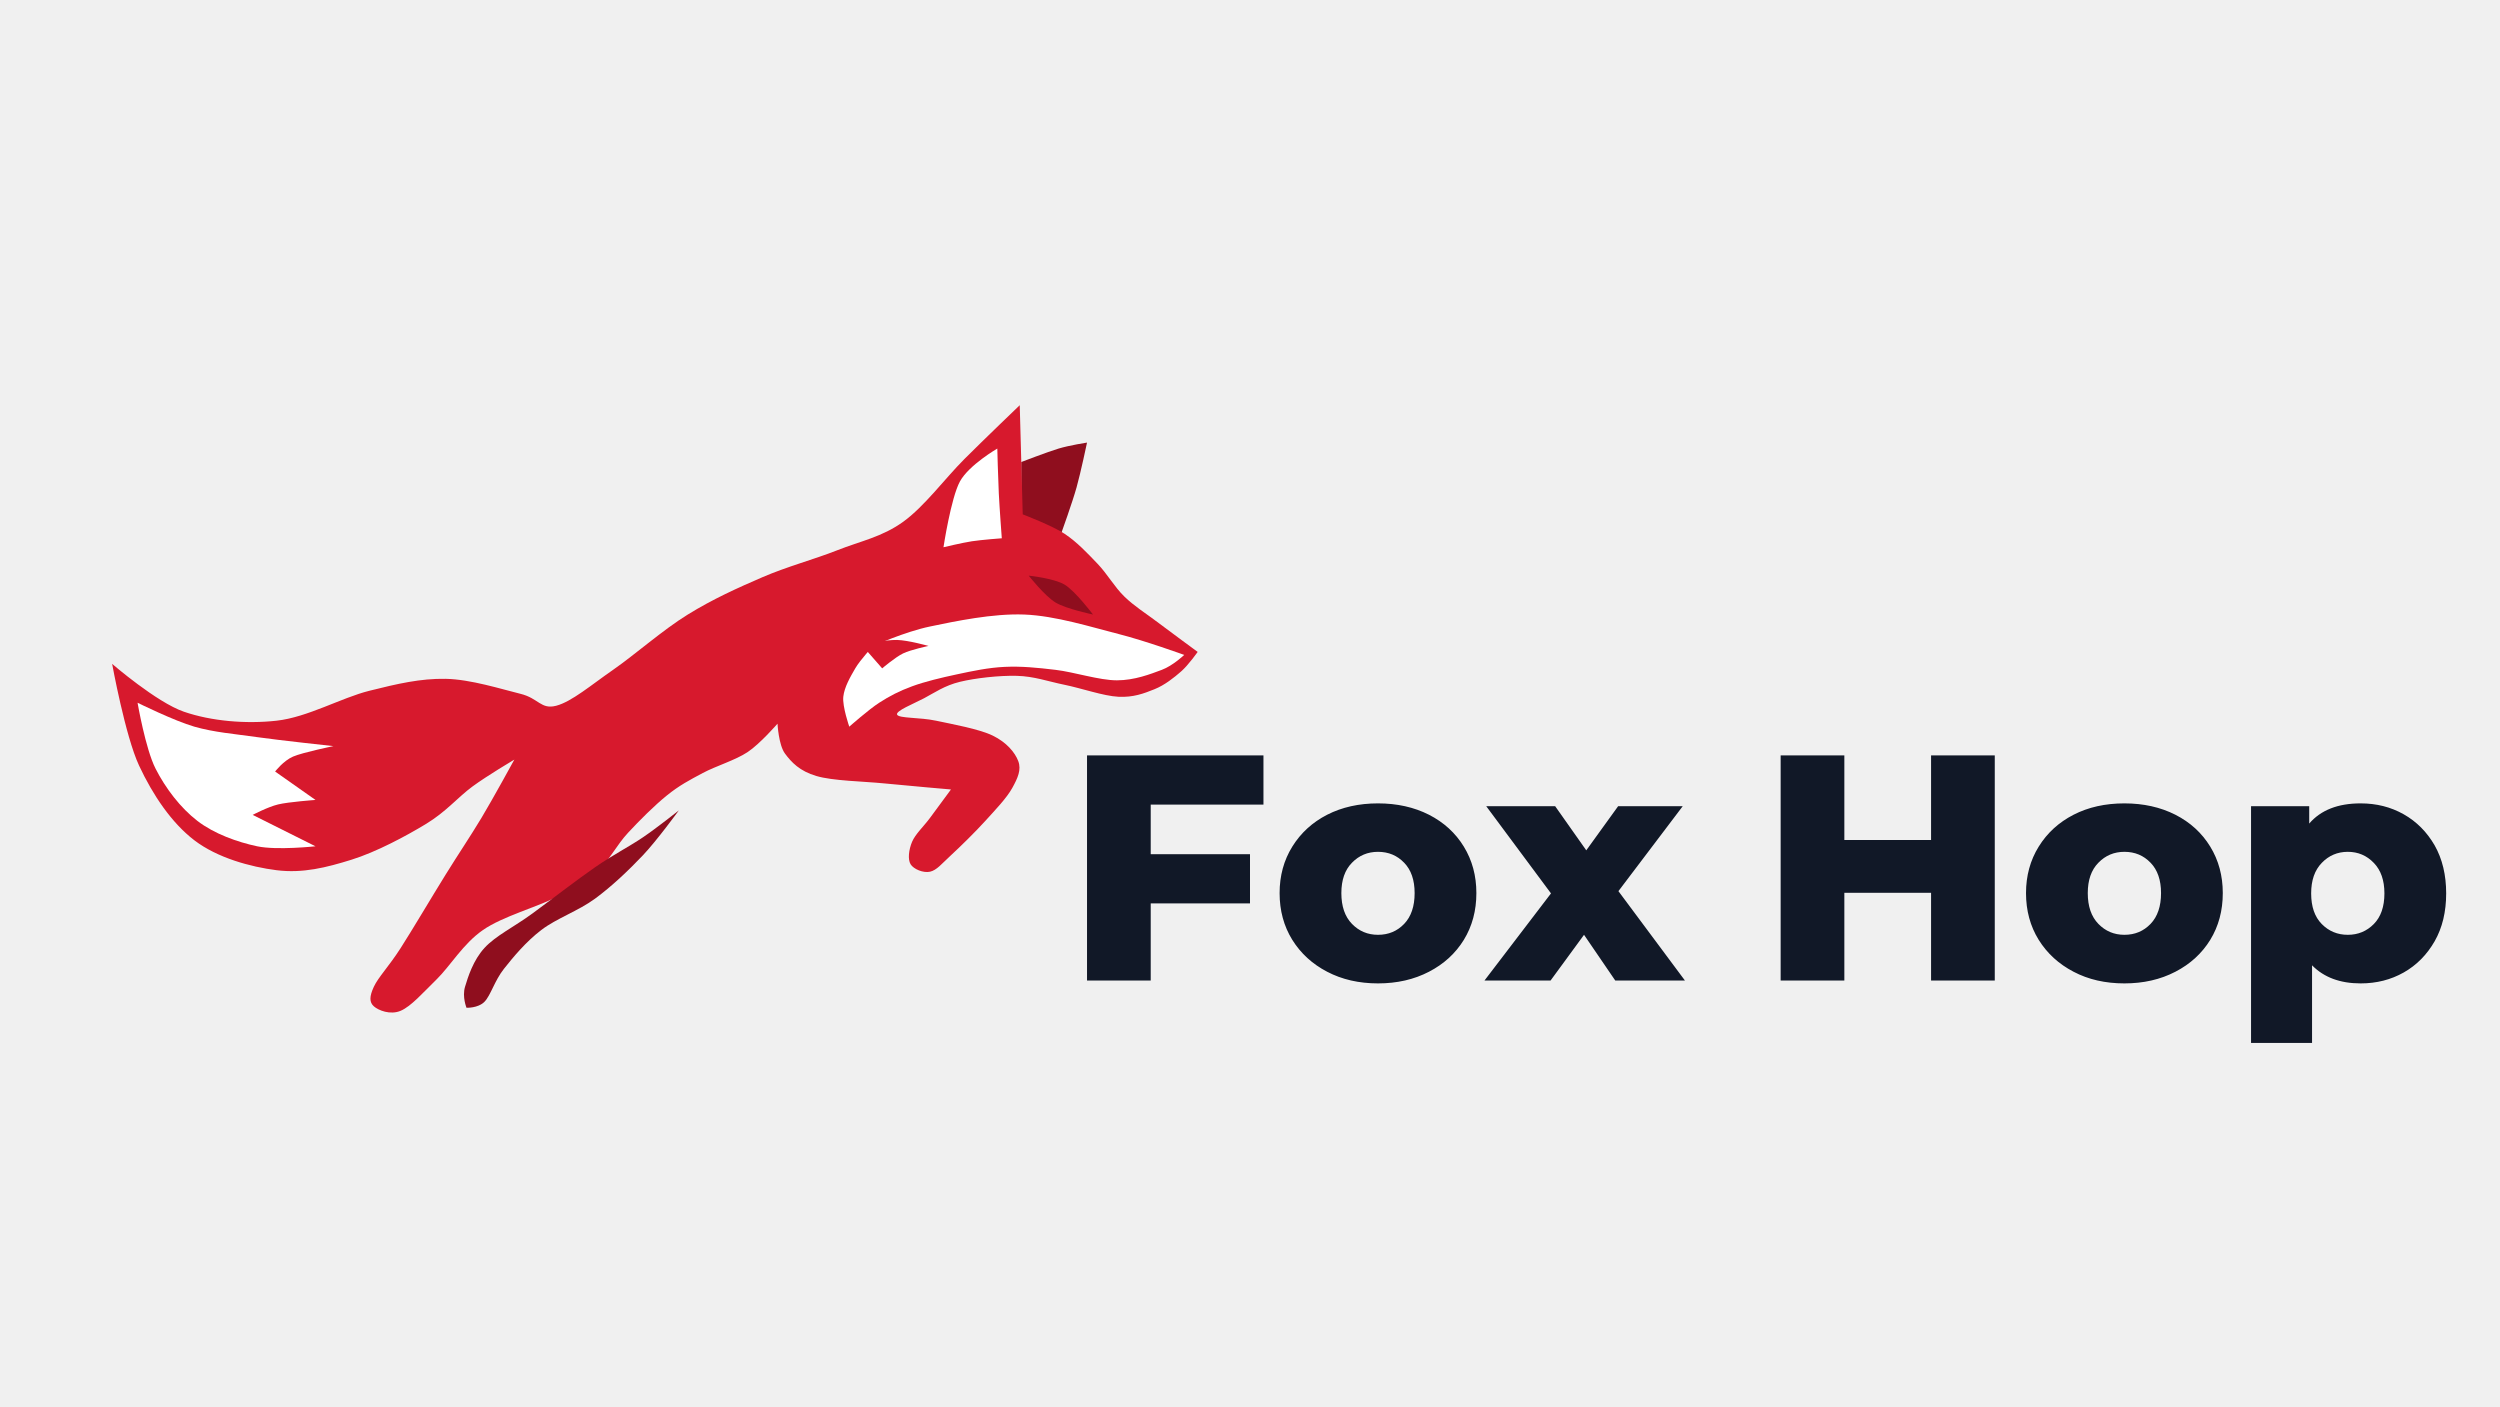
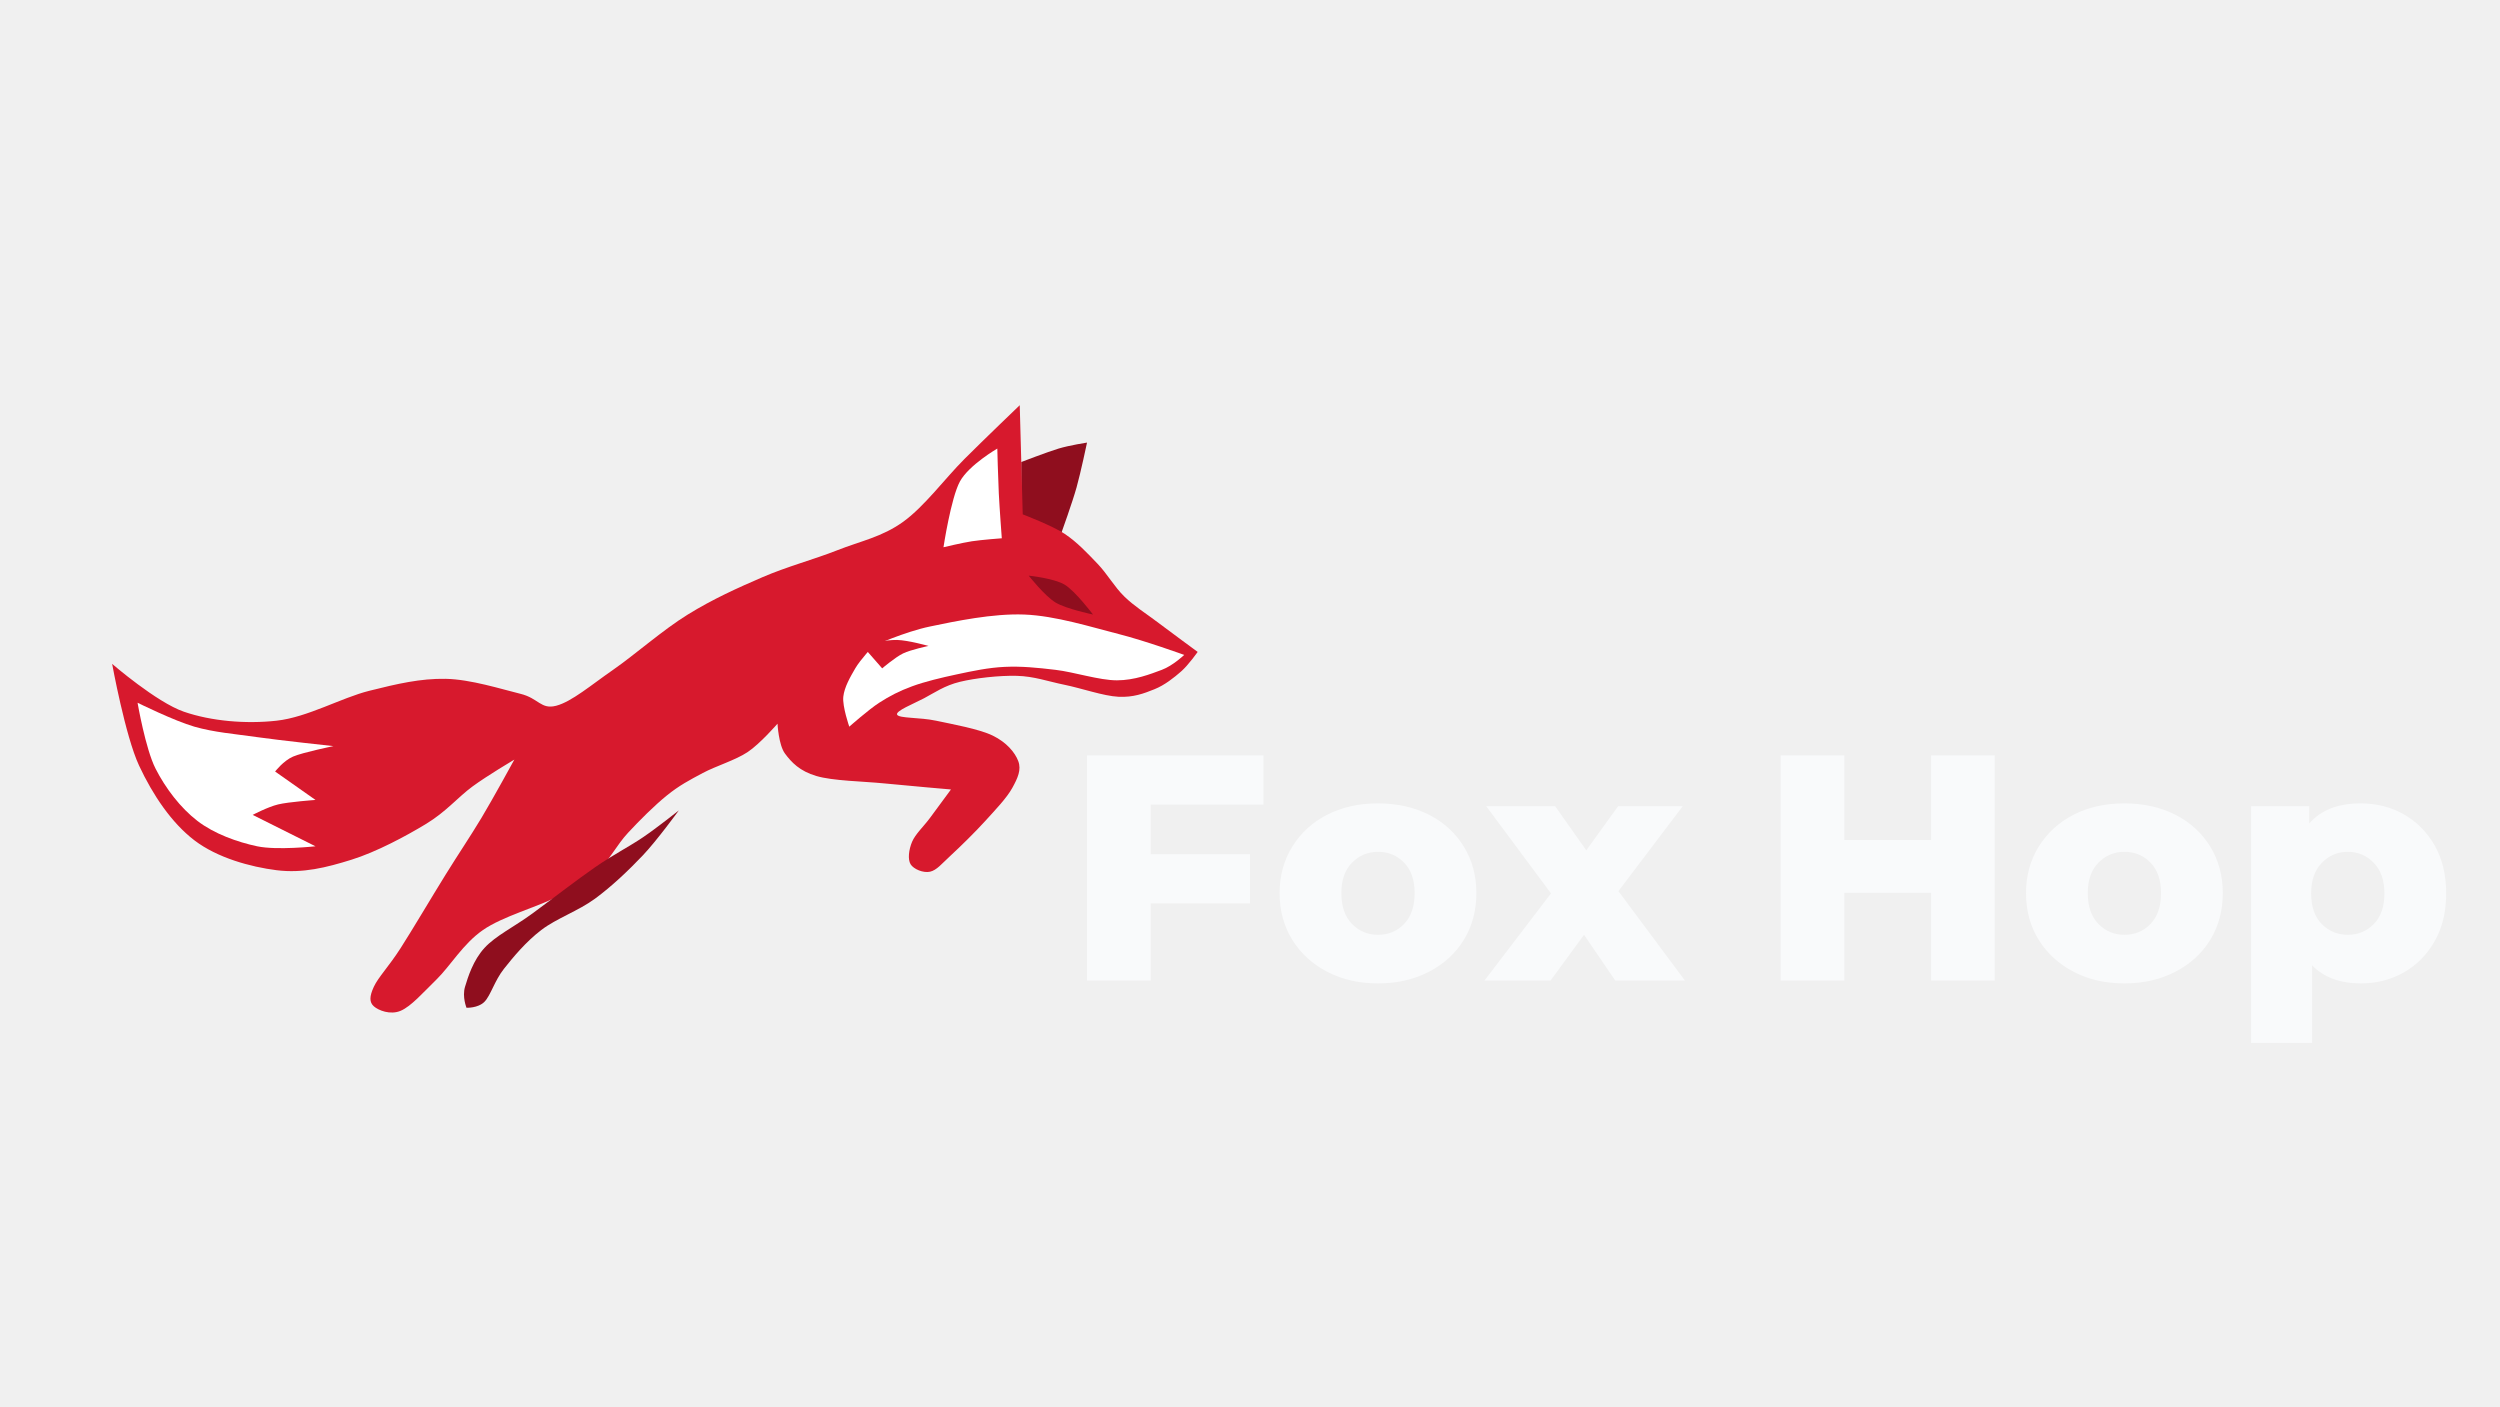
<svg xmlns="http://www.w3.org/2000/svg" viewBox="0 0 1672 941" role="img" aria-labelledby="title desc">
  <g>
    <path fill="#8F0E1E" d="M683 309C683 309 700.7 302.2 708 300C715.3 297.8 727 296 727 296C727 296 722.8 316 720 326C717.2 336 710 356 710 356C710 356 683 346 683 346C683 346 683 309 683 309Z" />
    <path fill="#D7192D" d="M75 444C75 444 104.7 469.7 123 476C141.3 482.3 164.3 484.3 185 482C205.7 479.7 228.2 466.7 247 462C265.8 457.3 281.2 453.7 298 454C314.8 454.3 335.7 461 348 464C360.3 467 361.7 474.7 372 472C382.3 469.3 395.3 458.2 410 448C424.7 437.8 443.3 421.3 460 411C476.7 400.7 493.3 393.2 510 386C526.7 378.8 544.3 374.2 560 368C575.7 361.8 589.8 359.2 604 349C618.2 338.8 632 320 645 307C658 294 682 271 682 271C682 271 684 344 684 344C684 344 703.7 351.5 712 357C720.3 362.5 727.3 370 734 377C740.7 384 745.3 392.5 752 399C758.7 405.5 765.8 409.8 774 416C782.2 422.2 801 436 801 436C801 436 794.8 444.8 790 449C785.2 453.2 779 458.2 772 461C765 463.8 758 466.5 748 466C738 465.5 723.3 460.3 712 458C700.7 455.7 691.7 452.3 680 452C668.3 451.7 652.3 453.5 642 456C631.7 458.5 625 463.3 618 467C611 470.7 598.7 475.5 600 478C601.3 480.5 615.3 479.7 626 482C636.7 484.3 654.8 487.5 664 492C673.2 496.5 678.8 503.2 681 509C683.2 514.8 680.7 520.3 677 527C673.3 533.7 665.8 541.5 659 549C652.2 556.5 642.2 566.3 636 572C629.8 577.7 626.5 582 622 583C617.5 584 611 581.3 609 578C607 574.7 607.8 568.2 610 563C612.2 557.8 617.7 552.8 622 547C626.3 541.2 636 528 636 528C636 528 607 525.5 592 524C577 522.5 557.2 522.3 546 519C534.8 515.7 529.3 509.8 525 504C520.7 498.2 520 484 520 484C520 484 508.3 497.5 500 503C491.7 508.5 479 512.2 470 517C461 521.8 454.3 525.3 446 532C437.7 538.7 427.7 548.7 420 557C412.3 565.3 408 574.8 400 582C392 589.2 384.8 593.3 372 600C359.2 606.7 336.3 612.8 323 622C309.7 631.2 301.2 646 292 655C282.8 664 275 673 268 676C261 679 253 675.7 250 673C247 670.3 247 666.5 250 660C253 653.5 260 646.5 268 634C276 621.5 289 599.5 298 585C307 570.5 314.3 559.8 322 547C329.7 534.2 344 508 344 508C344 508 325.8 518.8 316 526C306.2 533.2 298.5 542.8 285 551C271.5 559.2 251.7 569.8 235 575C218.3 580.2 202.5 584.2 185 582C167.5 579.8 145.3 573.7 130 562C114.7 550.3 102.2 531.7 93 512C83.8 492.3 75 444 75 444Z" />
    <path fill="#8F0E1E" d="M454 542C454 542 439.3 562.2 430 572C420.7 581.8 409.3 592.7 398 601C386.7 609.3 372.2 614.2 362 622C351.8 629.8 343.3 640 337 648C330.7 656 328.2 665.7 324 670C319.8 674.3 312 674 312 674C312 674 309 666.7 311 660C313 653.3 316.5 642.2 324 634C331.5 625.8 343.7 620 356 611C368.3 602 385.7 588.5 398 580C410.3 571.5 420.7 566.3 430 560C439.3 553.7 454 542 454 542Z" />
    <path fill="#FFFFFF" d="M584 432C584 432 605.2 422.5 622 419C638.8 415.5 664 410.2 685 411C706 411.8 730.2 419.5 748 424C765.8 428.5 792 438 792 438C792 438 784.5 445.2 777 448C769.5 450.8 758.8 455 747 455C735.2 455 718.5 449.5 706 448C693.5 446.5 683 445.5 672 446C661 446.5 650.3 448.8 640 451C629.7 453.2 618.7 455.8 610 459C601.3 462.2 595 465.5 588 470C581 474.5 568 486 568 486C568 486 563.3 472.5 564 466C564.7 459.5 568.7 452.7 572 447C575.3 441.3 584 432 584 432Z" />
    <path fill="#D7192D" d="M576 431C576 431 592.5 427.8 600 428C607.5 428.2 621 432 621 432C621 432 609.2 434.5 604 437C598.8 439.5 590 447 590 447C590 447 576 431 576 431Z" />
    <path fill="#FFFFFF" d="M667 300C667 300 667.5 320 668 330C668.5 340 670 360 670 360C670 360 656.5 361 650 362C643.5 363 631 366 631 366C631 366 636 333 642 322C648 311 667 300 667 300Z" />
    <path fill="#FFFFFF" d="M92 470C92 470 116.7 482.2 130 486C143.3 489.8 156.5 490.8 172 493C187.5 495.2 223 499 223 499C223 499 202.5 503.2 196 506C189.5 508.8 184 516 184 516C184 516 211 535 211 535C211 535 193 536.3 186 538C179 539.7 169 545 169 545C169 545 211 566 211 566C211 566 185.2 568.8 172 566C158.8 563.2 143.3 557.7 132 549C120.7 540.3 110.7 527.2 104 514C97.3 500.8 92 470 92 470Z" />
    <path fill="#8F0E1E" d="M688 385C688 385 704.8 386.7 712 391C719.2 395.3 731 411 731 411C731 411 713.2 407.3 706 403C698.8 398.7 688 385 688 385Z" />
  </g>
-   <path fill="#111827" d="M769.6 655.8L727 655.8L727 505.2L845.0 505.2L845.0 538.1L769.6 538.1L769.6 571.3L836.0 571.3L836.0 604.2L769.6 604.2L769.6 655.8ZM921.6 657.7L921.6 657.7Q902.5 657.7 887.6 649.9Q872.8 642.2 864.3 628.6Q855.8 614.9 855.8 597.3L855.8 597.3Q855.8 579.9 864.3 566.2Q872.8 552.5 887.6 544.9Q902.5 537.3 921.6 537.3L921.6 537.3Q940.7 537.3 955.7 544.9Q970.6 552.5 979.0 566.2Q987.4 579.9 987.4 597.3L987.4 597.3Q987.4 614.9 979.0 628.6Q970.6 642.2 955.7 649.9Q940.7 657.7 921.6 657.7ZM921.6 625.2L921.6 625.2Q932.1 625.2 939.1 617.9Q946.1 610.6 946.1 597.3L946.1 597.3Q946.1 584.2 939.1 577.0Q932.1 569.7 921.6 569.7L921.6 569.7Q911.3 569.7 904.2 577.0Q897.1 584.2 897.1 597.3L897.1 597.3Q897.1 610.6 904.2 617.9Q911.3 625.2 921.6 625.2ZM1037.0 655.8L992.8 655.8L1037.3 597.5L994.0 539.2L1040.1 539.2L1060.9 568.7L1082.2 539.2L1125.4 539.2L1082.4 596.0L1126.9 655.8L1080.3 655.8L1059.4 625.2L1037.0 655.8ZM1334.1 655.8L1291.5 655.8L1291.5 597.1L1233.5 597.1L1233.5 655.8L1190.9 655.8L1190.9 505.2L1233.5 505.2L1233.5 561.8L1291.5 561.8L1291.5 505.2L1334.1 505.2L1334.1 655.8ZM1420.8 657.7L1420.8 657.7Q1401.6 657.7 1386.8 649.9Q1372.0 642.2 1363.5 628.6Q1355.0 614.9 1355.0 597.3L1355.0 597.3Q1355.0 579.9 1363.5 566.2Q1372.0 552.5 1386.8 544.9Q1401.6 537.3 1420.8 537.3L1420.8 537.3Q1439.9 537.3 1454.9 544.9Q1469.8 552.5 1478.2 566.2Q1486.6 579.9 1486.6 597.3L1486.6 597.3Q1486.6 614.9 1478.2 628.6Q1469.8 642.2 1454.9 649.9Q1439.9 657.7 1420.8 657.7ZM1420.8 625.2L1420.8 625.2Q1431.3 625.2 1438.3 617.9Q1445.3 610.6 1445.3 597.3L1445.3 597.3Q1445.3 584.2 1438.3 577.0Q1431.3 569.7 1420.8 569.7L1420.8 569.7Q1410.5 569.7 1403.4 577.0Q1396.3 584.2 1396.3 597.3L1396.3 597.3Q1396.3 610.6 1403.4 617.9Q1410.5 625.2 1420.8 625.2ZM1578.8 657.7L1578.8 657.7Q1558.2 657.7 1546.3 645.6L1546.3 645.6L1546.3 697.5L1505.5 697.5L1505.5 539.2L1544.4 539.2L1544.4 550.8Q1556.0 537.3 1578.8 537.3L1578.8 537.3Q1594.7 537.3 1607.6 544.6Q1620.5 551.9 1628.3 565.4Q1636.0 579.0 1636.0 597.5L1636.0 597.5Q1636.0 616.0 1628.3 629.5Q1620.5 643.1 1607.6 650.4Q1594.7 657.7 1578.8 657.7ZM1570.2 625.2L1570.2 625.2Q1580.5 625.2 1587.6 618.0Q1594.7 610.8 1594.7 597.5L1594.7 597.5Q1594.7 584.4 1587.6 577.1Q1580.5 569.7 1570.2 569.7L1570.2 569.7Q1559.9 569.7 1552.8 577.1Q1545.7 584.4 1545.7 597.5L1545.7 597.5Q1545.7 610.8 1552.8 618.0Q1559.9 625.2 1570.2 625.2Z" />
+   <path fill="#F9FAFB" d="M769.6 655.8L727 655.8L727 505.2L845.0 505.2L845.0 538.1L769.6 538.1L769.6 571.3L836.0 571.3L836.0 604.2L769.6 604.2L769.6 655.8ZM921.6 657.7L921.6 657.7Q902.5 657.7 887.6 649.9Q872.8 642.2 864.3 628.6Q855.8 614.9 855.8 597.3L855.8 597.3Q855.8 579.9 864.3 566.2Q872.8 552.5 887.6 544.9Q902.5 537.3 921.6 537.3L921.6 537.3Q940.7 537.3 955.7 544.9Q970.6 552.5 979.0 566.2Q987.4 579.9 987.4 597.3L987.4 597.3Q987.4 614.9 979.0 628.6Q970.6 642.2 955.7 649.9Q940.7 657.7 921.6 657.7ZM921.6 625.2L921.6 625.2Q932.1 625.2 939.1 617.9Q946.1 610.6 946.1 597.3L946.1 597.3Q946.1 584.2 939.1 577.0Q932.1 569.7 921.6 569.7L921.6 569.7Q911.3 569.7 904.2 577.0Q897.1 584.2 897.1 597.3L897.1 597.3Q897.1 610.6 904.2 617.9Q911.3 625.2 921.6 625.2ZM1037.0 655.8L992.8 655.8L1037.3 597.5L994.0 539.2L1040.1 539.2L1060.9 568.7L1082.2 539.2L1125.4 539.2L1082.4 596.0L1126.9 655.8L1080.3 655.8L1059.4 625.2L1037.0 655.8ZM1334.1 655.8L1291.5 655.8L1291.5 597.1L1233.5 597.1L1233.5 655.8L1190.9 655.8L1190.9 505.2L1233.5 505.2L1233.5 561.8L1291.5 561.8L1291.5 505.2L1334.1 505.2L1334.1 655.8ZM1420.8 657.7L1420.8 657.7Q1401.6 657.7 1386.8 649.9Q1372.0 642.2 1363.5 628.6Q1355.0 614.9 1355.0 597.3L1355.0 597.3Q1355.0 579.9 1363.5 566.2Q1372.0 552.5 1386.8 544.9Q1401.6 537.3 1420.8 537.3L1420.8 537.3Q1439.9 537.3 1454.9 544.9Q1469.8 552.5 1478.2 566.2Q1486.6 579.9 1486.6 597.3L1486.6 597.3Q1486.6 614.9 1478.2 628.6Q1469.8 642.2 1454.9 649.9Q1439.9 657.7 1420.8 657.7ZM1420.8 625.2L1420.8 625.2Q1431.3 625.2 1438.3 617.9Q1445.3 610.6 1445.3 597.3L1445.3 597.3Q1445.3 584.2 1438.3 577.0Q1431.3 569.7 1420.8 569.7L1420.8 569.7Q1410.5 569.7 1403.4 577.0Q1396.3 584.2 1396.3 597.3L1396.3 597.3Q1396.3 610.6 1403.4 617.9Q1410.5 625.2 1420.8 625.2ZM1578.8 657.7L1578.8 657.7Q1558.2 657.7 1546.3 645.6L1546.3 645.6L1546.3 697.5L1505.5 697.5L1505.5 539.2L1544.4 539.2L1544.4 550.8Q1556.0 537.3 1578.8 537.3L1578.8 537.3Q1594.7 537.3 1607.6 544.6Q1620.5 551.9 1628.3 565.4Q1636.0 579.0 1636.0 597.5L1636.0 597.5Q1636.0 616.0 1628.3 629.5Q1620.5 643.1 1607.6 650.4Q1594.7 657.7 1578.8 657.7ZM1570.2 625.2L1570.2 625.2Q1580.5 625.2 1587.6 618.0Q1594.7 610.8 1594.7 597.5L1594.7 597.5Q1594.7 584.4 1587.6 577.1Q1580.5 569.7 1570.2 569.7L1570.2 569.7Q1559.9 569.7 1552.8 577.1Q1545.7 584.4 1545.7 597.5L1545.7 597.5Q1545.7 610.8 1552.8 618.0Q1559.9 625.2 1570.2 625.2Z" />
</svg>
